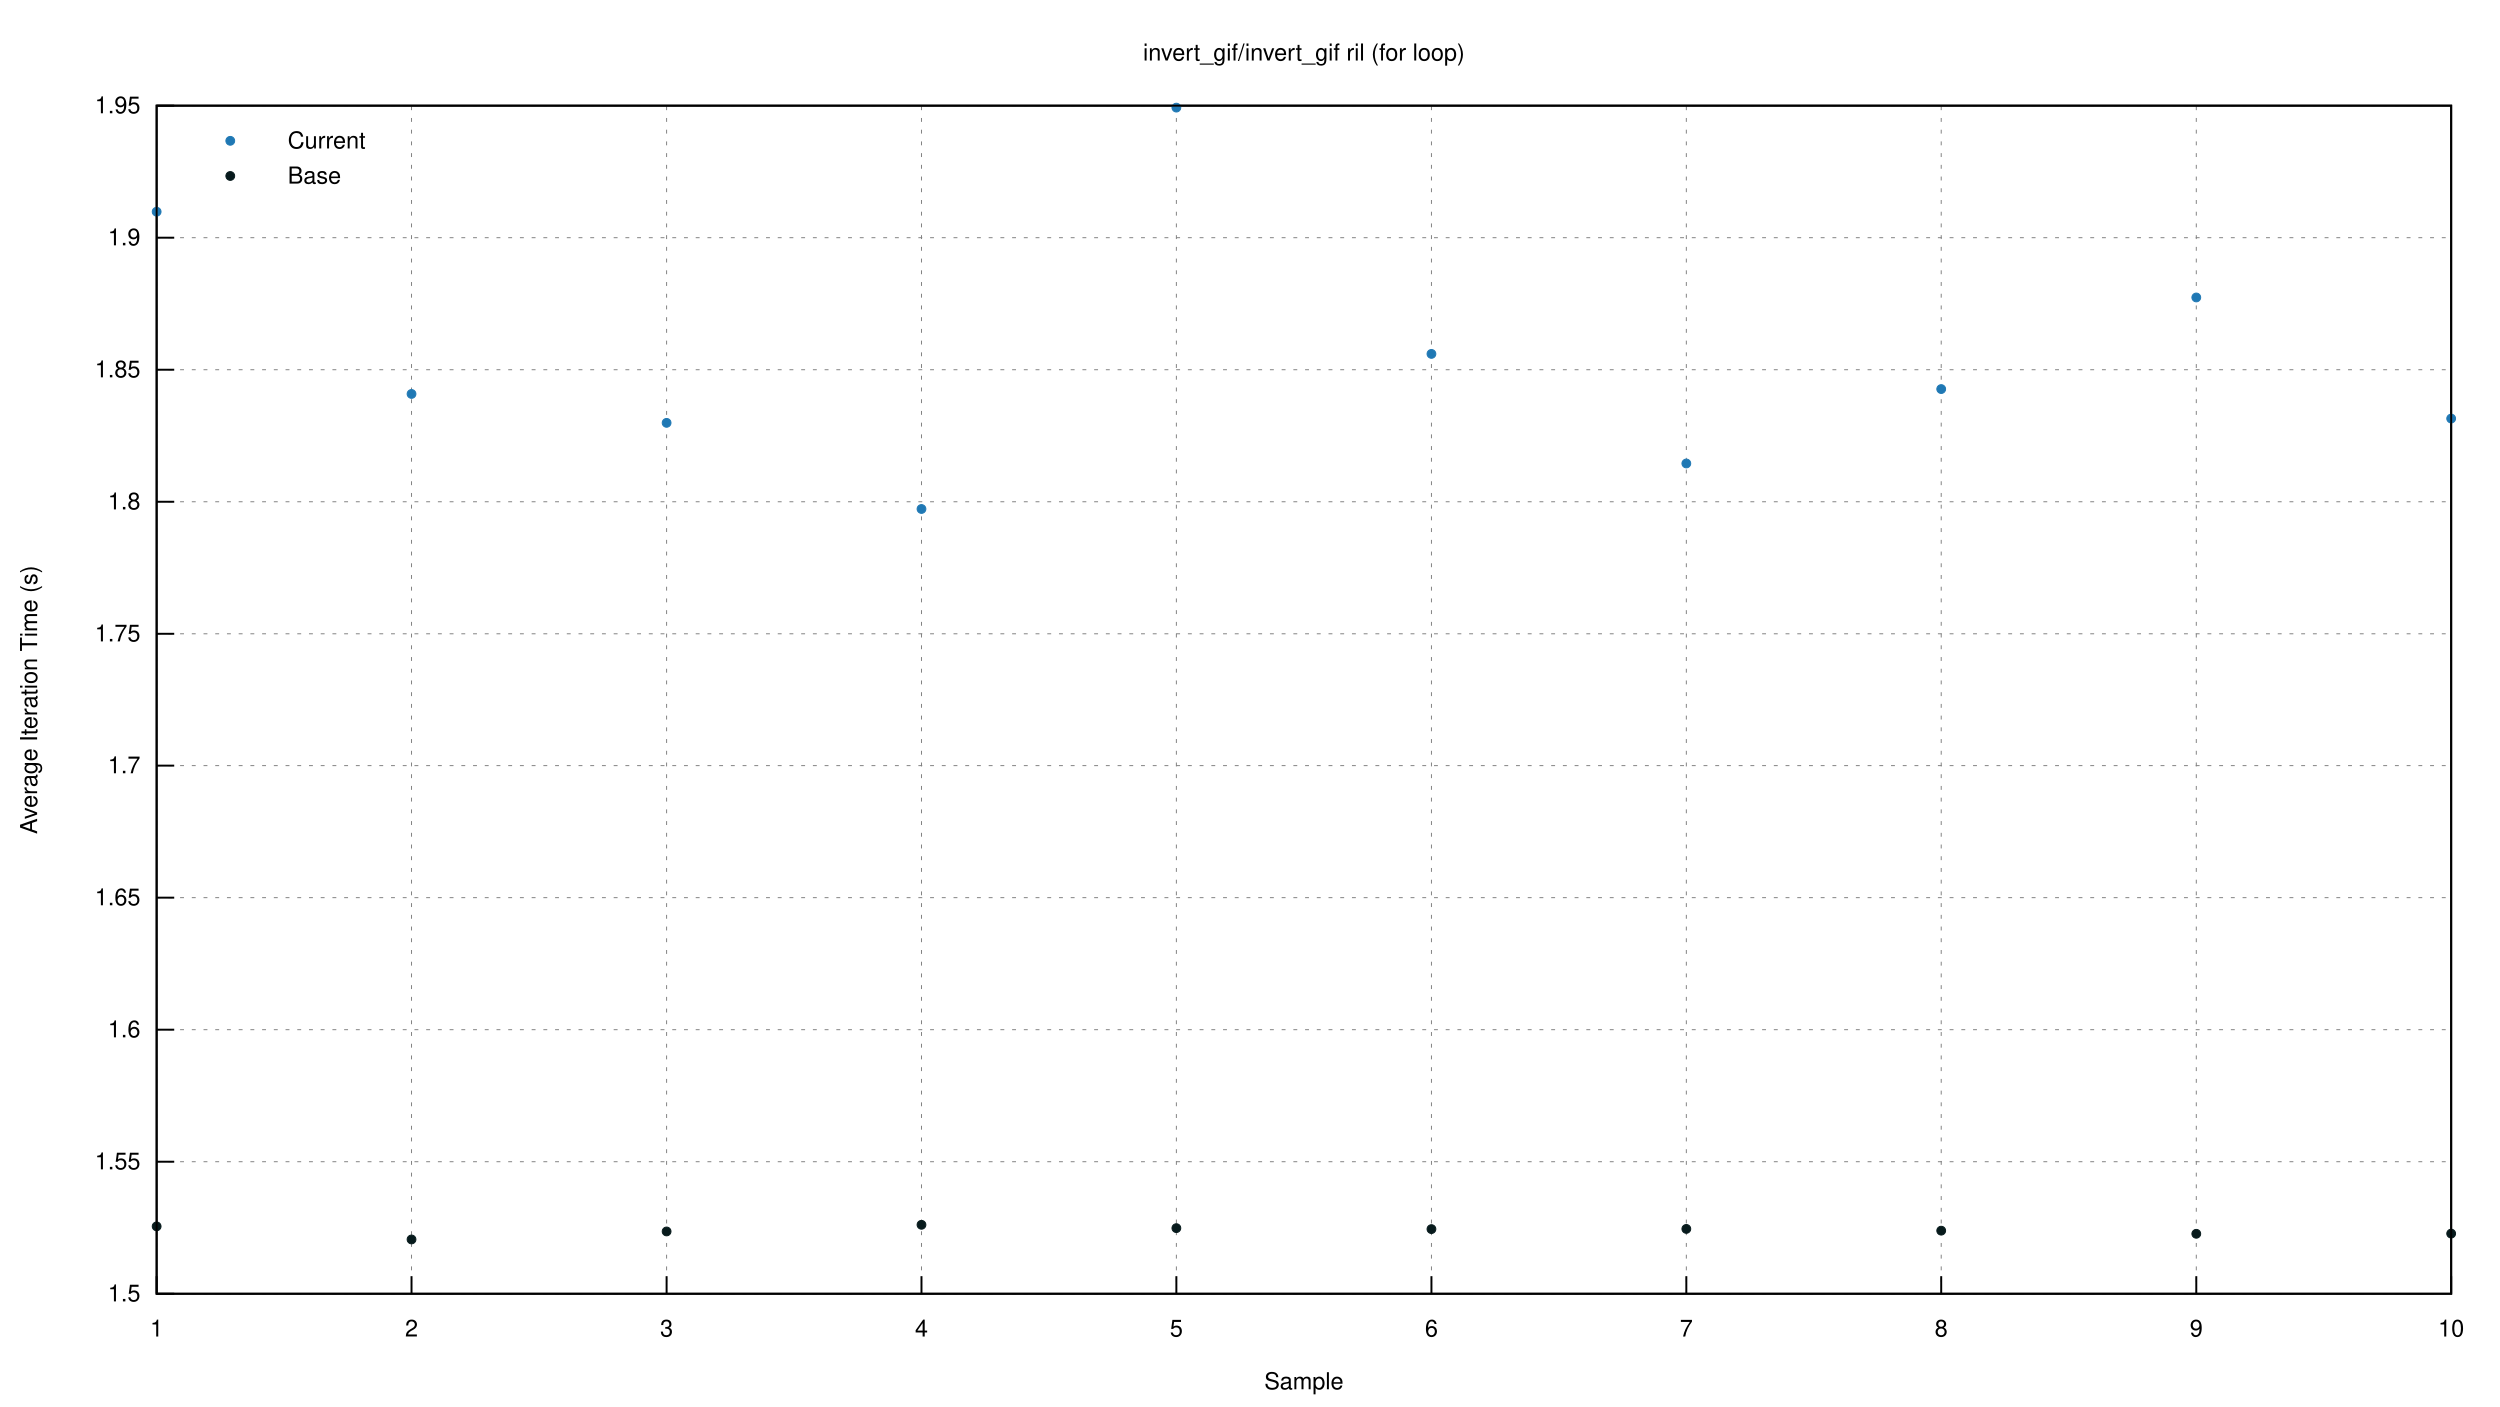
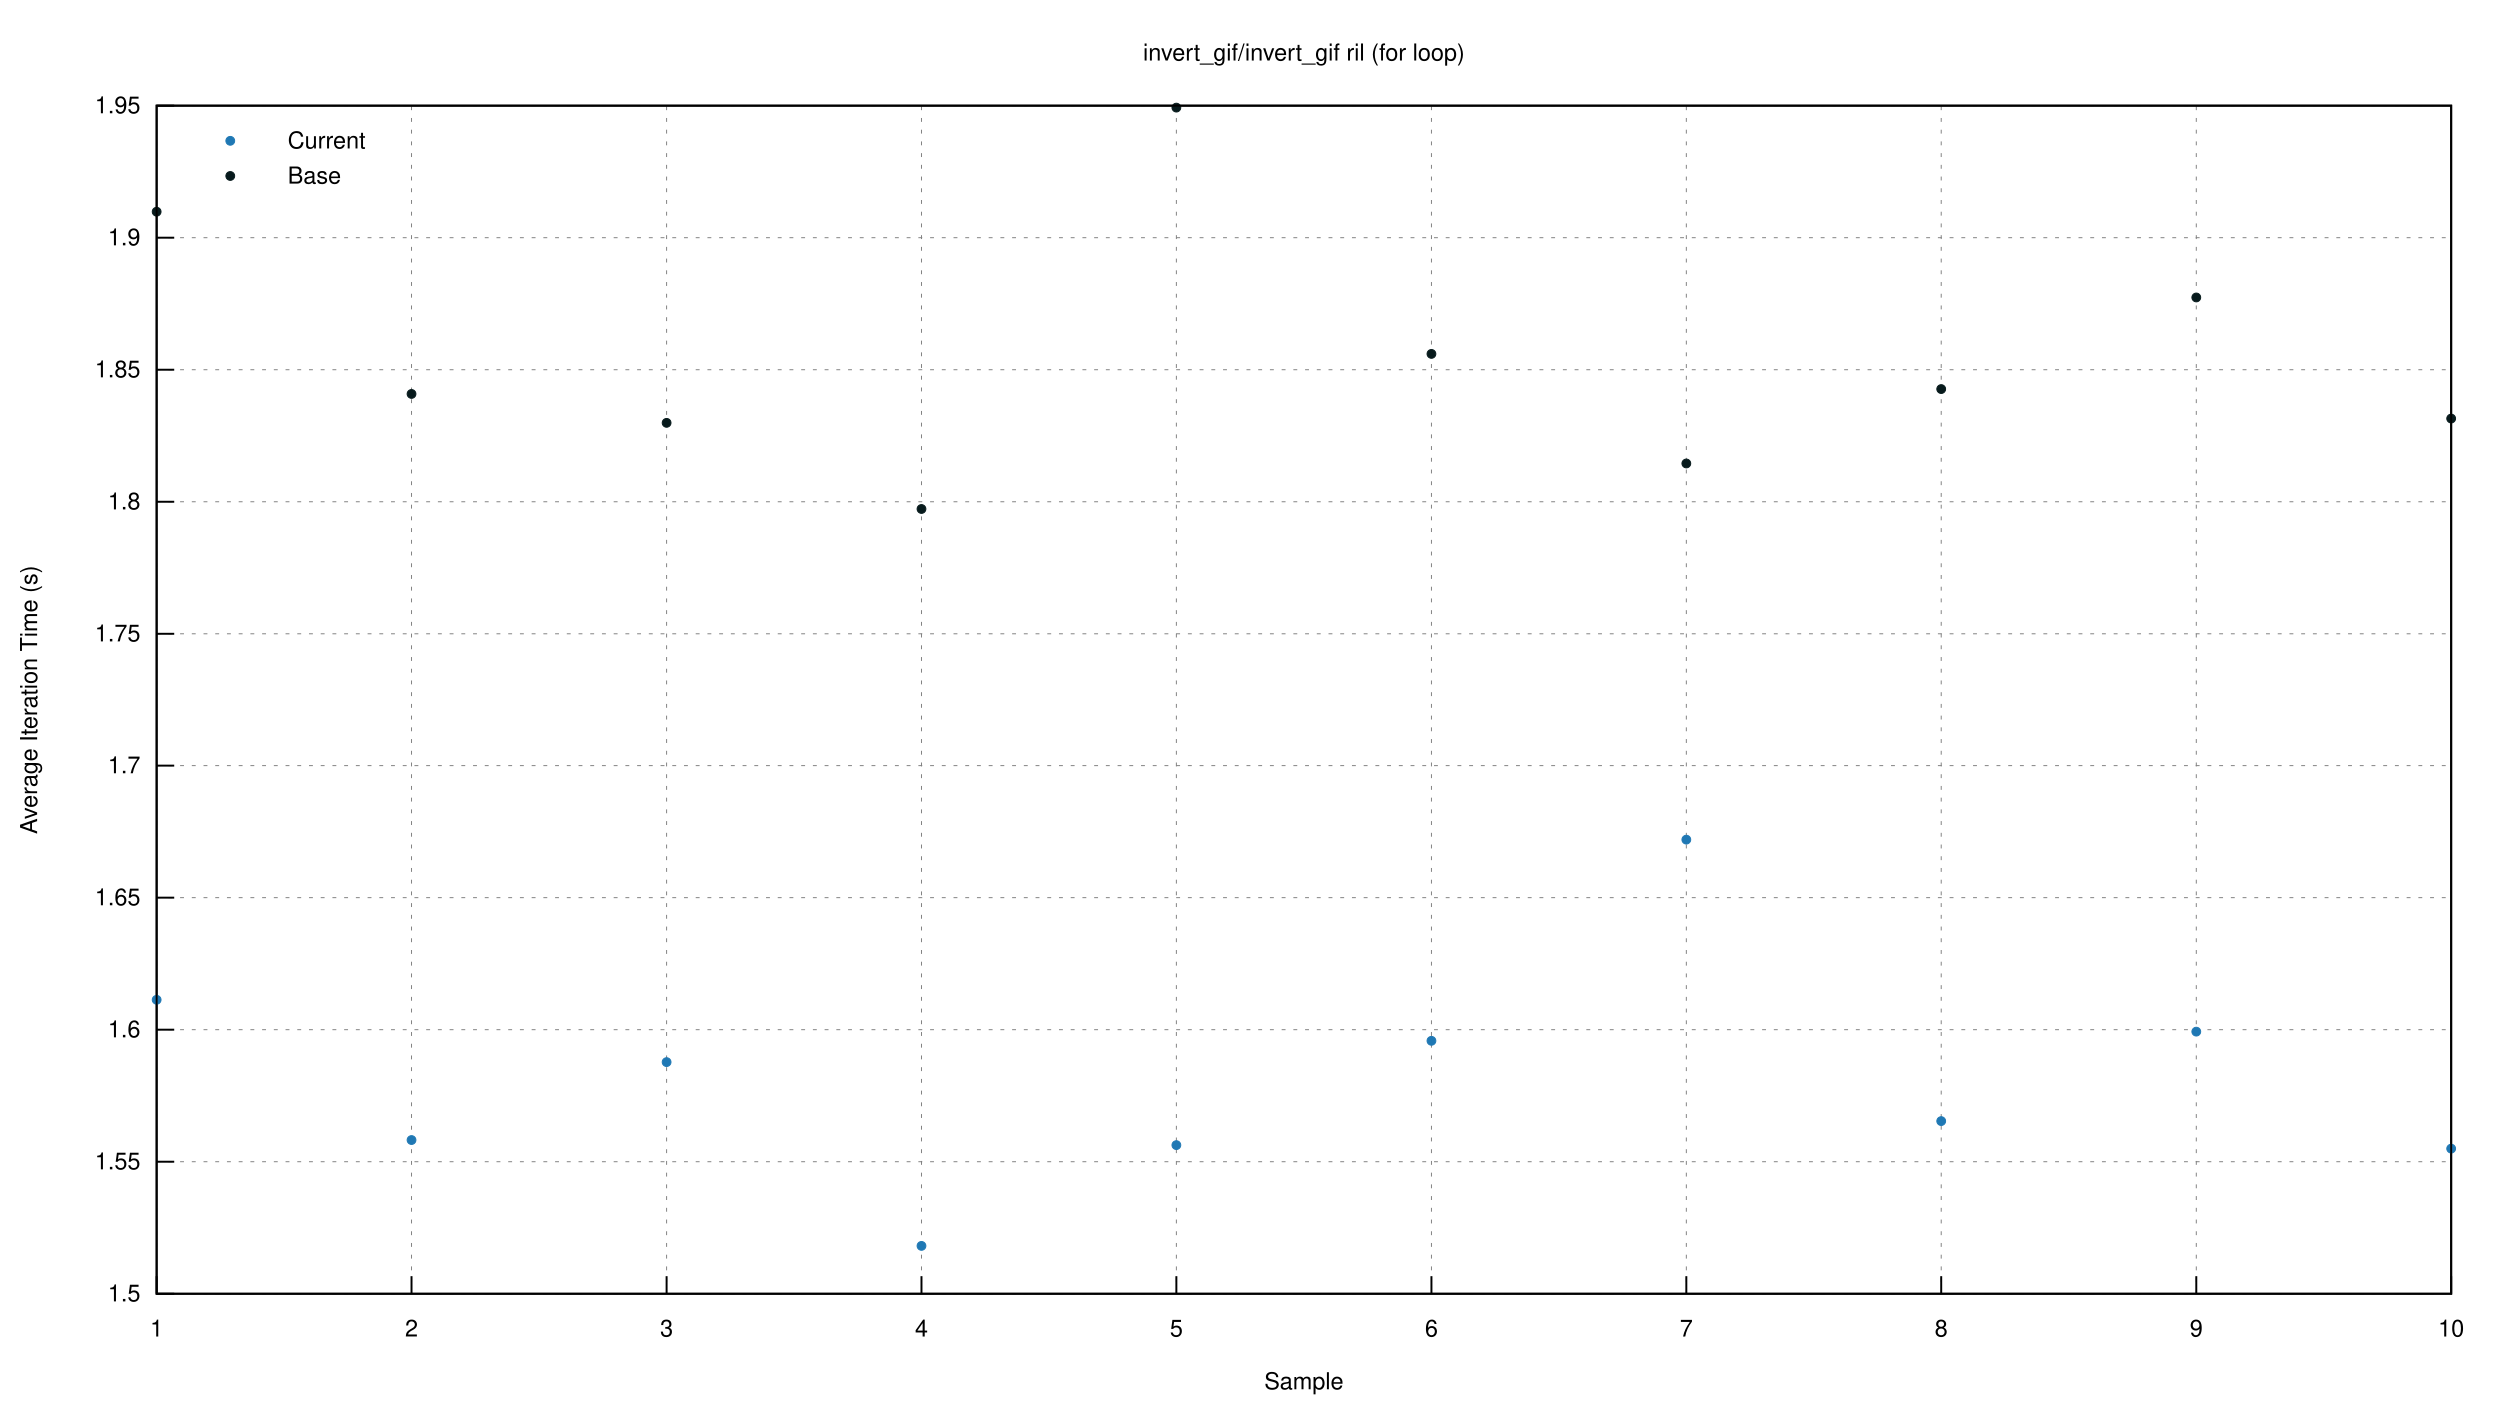
<svg xmlns="http://www.w3.org/2000/svg" xmlns:xlink="http://www.w3.org/1999/xlink" viewBox="0 0 1280 720">
  <g id="gnuplot_canvas">
    <rect x="0" y="0" width="1280" height="720" fill="none" />
    <defs>
      <circle id="gpDot" r="0.5" stroke-width="0.5" stroke="currentColor" />
      <path id="gpPt0" stroke-width="0.222" stroke="currentColor" d="M-1,0 h2 M0,-1 v2" />
      <path id="gpPt1" stroke-width="0.222" stroke="currentColor" d="M-1,-1 L1,1 M1,-1 L-1,1" />
      <path id="gpPt2" stroke-width="0.222" stroke="currentColor" d="M-1,0 L1,0 M0,-1 L0,1 M-1,-1 L1,1 M-1,1 L1,-1" />
      <rect id="gpPt3" stroke-width="0.222" stroke="currentColor" x="-1" y="-1" width="2" height="2" />
      <rect id="gpPt4" stroke-width="0.222" stroke="currentColor" fill="currentColor" x="-1" y="-1" width="2" height="2" />
      <circle id="gpPt5" stroke-width="0.222" stroke="currentColor" cx="0" cy="0" r="1" />
      <use xlink:href="#gpPt5" id="gpPt6" fill="currentColor" stroke="none" />
      <path id="gpPt7" stroke-width="0.222" stroke="currentColor" d="M0,-1.33 L-1.33,0.67 L1.33,0.67 z" />
      <use xlink:href="#gpPt7" id="gpPt8" fill="currentColor" stroke="none" />
      <use xlink:href="#gpPt7" id="gpPt9" stroke="currentColor" transform="rotate(180)" />
      <use xlink:href="#gpPt9" id="gpPt10" fill="currentColor" stroke="none" />
      <use xlink:href="#gpPt3" id="gpPt11" stroke="currentColor" transform="rotate(45)" />
      <use xlink:href="#gpPt11" id="gpPt12" fill="currentColor" stroke="none" />
      <path id="gpPt13" stroke-width="0.222" stroke="currentColor" d="M0,1.330 L1.265,0.411 L0.782,-1.067 L-0.782,-1.076 L-1.265,0.411 z" />
      <use xlink:href="#gpPt13" id="gpPt14" fill="currentColor" stroke="none" />
      <filter id="textbox" filterUnits="objectBoundingBox" x="0" y="0" height="1" width="1">
        <feFlood flood-color="white" flood-opacity="1" result="bgnd" />
        <feComposite in="SourceGraphic" in2="bgnd" operator="atop" />
      </filter>
      <filter id="greybox" filterUnits="objectBoundingBox" x="0" y="0" height="1" width="1">
        <feFlood flood-color="lightgrey" flood-opacity="1" result="grey" />
        <feComposite in="SourceGraphic" in2="grey" operator="atop" />
      </filter>
    </defs>
    <g fill="none" color="white" stroke="currentColor" stroke-width="1.00" stroke-linecap="butt" stroke-linejoin="miter">
</g>
    <g fill="none" color="black" stroke="currentColor" stroke-width="1.00" stroke-linecap="butt" stroke-linejoin="miter">
</g>
    <g fill="none" color="black" stroke="black" stroke-width="0.50" stroke-linecap="butt" stroke-linejoin="miter">
</g>
    <g fill="none" color="gray" stroke="currentColor" stroke-width="0.50" stroke-linecap="butt" stroke-linejoin="miter">
      <path stroke="gray" stroke-dasharray="2,4" class="gridline" d="M80.2,662.4 L1255.0,662.4  " />
    </g>
    <g fill="none" color="gray" stroke="gray" stroke-width="1.00" stroke-linecap="butt" stroke-linejoin="miter">
</g>
    <g fill="none" color="black" stroke="currentColor" stroke-width="1.00" stroke-linecap="butt" stroke-linejoin="miter">
      <path stroke="black" d="M80.2,662.4 L89.2,662.4  " />
      <g transform="translate(71.9,666.3)" stroke="none" fill="black" font-family="Helvetica" font-size="12.00" text-anchor="end">
        <text>
          <tspan font-family="Helvetica"> 1.5</tspan>
        </text>
      </g>
    </g>
    <g fill="none" color="black" stroke="currentColor" stroke-width="1.00" stroke-linecap="butt" stroke-linejoin="miter">
</g>
    <g fill="none" color="black" stroke="black" stroke-width="0.50" stroke-linecap="butt" stroke-linejoin="miter">
</g>
    <g fill="none" color="gray" stroke="currentColor" stroke-width="0.50" stroke-linecap="butt" stroke-linejoin="miter">
      <path stroke="gray" stroke-dasharray="2,4" class="gridline" d="M80.2,594.8 L1255.0,594.8  " />
    </g>
    <g fill="none" color="gray" stroke="gray" stroke-width="1.00" stroke-linecap="butt" stroke-linejoin="miter">
</g>
    <g fill="none" color="black" stroke="currentColor" stroke-width="1.00" stroke-linecap="butt" stroke-linejoin="miter">
      <path stroke="black" d="M80.2,594.8 L89.2,594.8  " />
      <g transform="translate(71.9,598.7)" stroke="none" fill="black" font-family="Helvetica" font-size="12.00" text-anchor="end">
        <text>
          <tspan font-family="Helvetica"> 1.55</tspan>
        </text>
      </g>
    </g>
    <g fill="none" color="black" stroke="currentColor" stroke-width="1.00" stroke-linecap="butt" stroke-linejoin="miter">
</g>
    <g fill="none" color="black" stroke="black" stroke-width="0.50" stroke-linecap="butt" stroke-linejoin="miter">
</g>
    <g fill="none" color="gray" stroke="currentColor" stroke-width="0.50" stroke-linecap="butt" stroke-linejoin="miter">
      <path stroke="gray" stroke-dasharray="2,4" class="gridline" d="M80.2,527.2 L1255.0,527.2  " />
    </g>
    <g fill="none" color="gray" stroke="gray" stroke-width="1.00" stroke-linecap="butt" stroke-linejoin="miter">
</g>
    <g fill="none" color="black" stroke="currentColor" stroke-width="1.00" stroke-linecap="butt" stroke-linejoin="miter">
      <path stroke="black" d="M80.2,527.2 L89.2,527.2  " />
      <g transform="translate(71.9,531.1)" stroke="none" fill="black" font-family="Helvetica" font-size="12.00" text-anchor="end">
        <text>
          <tspan font-family="Helvetica"> 1.6</tspan>
        </text>
      </g>
    </g>
    <g fill="none" color="black" stroke="currentColor" stroke-width="1.00" stroke-linecap="butt" stroke-linejoin="miter">
</g>
    <g fill="none" color="black" stroke="black" stroke-width="0.50" stroke-linecap="butt" stroke-linejoin="miter">
</g>
    <g fill="none" color="gray" stroke="currentColor" stroke-width="0.50" stroke-linecap="butt" stroke-linejoin="miter">
      <path stroke="gray" stroke-dasharray="2,4" class="gridline" d="M80.2,459.6 L1255.0,459.6  " />
    </g>
    <g fill="none" color="gray" stroke="gray" stroke-width="1.00" stroke-linecap="butt" stroke-linejoin="miter">
</g>
    <g fill="none" color="black" stroke="currentColor" stroke-width="1.00" stroke-linecap="butt" stroke-linejoin="miter">
      <path stroke="black" d="M80.2,459.6 L89.2,459.6  " />
      <g transform="translate(71.9,463.5)" stroke="none" fill="black" font-family="Helvetica" font-size="12.00" text-anchor="end">
        <text>
          <tspan font-family="Helvetica"> 1.65</tspan>
        </text>
      </g>
    </g>
    <g fill="none" color="black" stroke="currentColor" stroke-width="1.00" stroke-linecap="butt" stroke-linejoin="miter">
</g>
    <g fill="none" color="black" stroke="black" stroke-width="0.50" stroke-linecap="butt" stroke-linejoin="miter">
</g>
    <g fill="none" color="gray" stroke="currentColor" stroke-width="0.50" stroke-linecap="butt" stroke-linejoin="miter">
      <path stroke="gray" stroke-dasharray="2,4" class="gridline" d="M80.2,392.0 L1255.0,392.0  " />
    </g>
    <g fill="none" color="gray" stroke="gray" stroke-width="1.00" stroke-linecap="butt" stroke-linejoin="miter">
</g>
    <g fill="none" color="black" stroke="currentColor" stroke-width="1.00" stroke-linecap="butt" stroke-linejoin="miter">
      <path stroke="black" d="M80.2,392.0 L89.2,392.0  " />
      <g transform="translate(71.9,395.9)" stroke="none" fill="black" font-family="Helvetica" font-size="12.00" text-anchor="end">
        <text>
          <tspan font-family="Helvetica"> 1.7</tspan>
        </text>
      </g>
    </g>
    <g fill="none" color="black" stroke="currentColor" stroke-width="1.00" stroke-linecap="butt" stroke-linejoin="miter">
</g>
    <g fill="none" color="black" stroke="black" stroke-width="0.50" stroke-linecap="butt" stroke-linejoin="miter">
</g>
    <g fill="none" color="gray" stroke="currentColor" stroke-width="0.50" stroke-linecap="butt" stroke-linejoin="miter">
      <path stroke="gray" stroke-dasharray="2,4" class="gridline" d="M80.2,324.5 L1255.0,324.5  " />
    </g>
    <g fill="none" color="gray" stroke="gray" stroke-width="1.00" stroke-linecap="butt" stroke-linejoin="miter">
</g>
    <g fill="none" color="black" stroke="currentColor" stroke-width="1.00" stroke-linecap="butt" stroke-linejoin="miter">
      <path stroke="black" d="M80.2,324.5 L89.2,324.5  " />
      <g transform="translate(71.9,328.4)" stroke="none" fill="black" font-family="Helvetica" font-size="12.00" text-anchor="end">
        <text>
          <tspan font-family="Helvetica"> 1.75</tspan>
        </text>
      </g>
    </g>
    <g fill="none" color="black" stroke="currentColor" stroke-width="1.00" stroke-linecap="butt" stroke-linejoin="miter">
</g>
    <g fill="none" color="black" stroke="black" stroke-width="0.50" stroke-linecap="butt" stroke-linejoin="miter">
</g>
    <g fill="none" color="gray" stroke="currentColor" stroke-width="0.50" stroke-linecap="butt" stroke-linejoin="miter">
      <path stroke="gray" stroke-dasharray="2,4" class="gridline" d="M80.2,256.9 L1255.0,256.9  " />
    </g>
    <g fill="none" color="gray" stroke="gray" stroke-width="1.00" stroke-linecap="butt" stroke-linejoin="miter">
</g>
    <g fill="none" color="black" stroke="currentColor" stroke-width="1.00" stroke-linecap="butt" stroke-linejoin="miter">
      <path stroke="black" d="M80.2,256.9 L89.2,256.9  " />
      <g transform="translate(71.9,260.8)" stroke="none" fill="black" font-family="Helvetica" font-size="12.00" text-anchor="end">
        <text>
          <tspan font-family="Helvetica"> 1.8</tspan>
        </text>
      </g>
    </g>
    <g fill="none" color="black" stroke="currentColor" stroke-width="1.00" stroke-linecap="butt" stroke-linejoin="miter">
</g>
    <g fill="none" color="black" stroke="black" stroke-width="0.50" stroke-linecap="butt" stroke-linejoin="miter">
</g>
    <g fill="none" color="gray" stroke="currentColor" stroke-width="0.50" stroke-linecap="butt" stroke-linejoin="miter">
      <path stroke="gray" stroke-dasharray="2,4" class="gridline" d="M80.2,189.3 L1255.0,189.3  " />
    </g>
    <g fill="none" color="gray" stroke="gray" stroke-width="1.00" stroke-linecap="butt" stroke-linejoin="miter">
</g>
    <g fill="none" color="black" stroke="currentColor" stroke-width="1.00" stroke-linecap="butt" stroke-linejoin="miter">
      <path stroke="black" d="M80.2,189.3 L89.2,189.3  " />
      <g transform="translate(71.9,193.2)" stroke="none" fill="black" font-family="Helvetica" font-size="12.00" text-anchor="end">
        <text>
          <tspan font-family="Helvetica"> 1.85</tspan>
        </text>
      </g>
    </g>
    <g fill="none" color="black" stroke="currentColor" stroke-width="1.00" stroke-linecap="butt" stroke-linejoin="miter">
</g>
    <g fill="none" color="black" stroke="black" stroke-width="0.50" stroke-linecap="butt" stroke-linejoin="miter">
</g>
    <g fill="none" color="gray" stroke="currentColor" stroke-width="0.50" stroke-linecap="butt" stroke-linejoin="miter">
      <path stroke="gray" stroke-dasharray="2,4" class="gridline" d="M80.2,121.7 L1255.0,121.7  " />
    </g>
    <g fill="none" color="gray" stroke="gray" stroke-width="1.00" stroke-linecap="butt" stroke-linejoin="miter">
</g>
    <g fill="none" color="black" stroke="currentColor" stroke-width="1.00" stroke-linecap="butt" stroke-linejoin="miter">
      <path stroke="black" d="M80.2,121.7 L89.2,121.7  " />
      <g transform="translate(71.9,125.6)" stroke="none" fill="black" font-family="Helvetica" font-size="12.00" text-anchor="end">
        <text>
          <tspan font-family="Helvetica"> 1.9</tspan>
        </text>
      </g>
    </g>
    <g fill="none" color="black" stroke="currentColor" stroke-width="1.00" stroke-linecap="butt" stroke-linejoin="miter">
</g>
    <g fill="none" color="black" stroke="black" stroke-width="0.50" stroke-linecap="butt" stroke-linejoin="miter">
</g>
    <g fill="none" color="gray" stroke="currentColor" stroke-width="0.50" stroke-linecap="butt" stroke-linejoin="miter">
      <path stroke="gray" stroke-dasharray="2,4" class="gridline" d="M80.2,54.1 L1255.0,54.1  " />
    </g>
    <g fill="none" color="gray" stroke="gray" stroke-width="1.00" stroke-linecap="butt" stroke-linejoin="miter">
</g>
    <g fill="none" color="black" stroke="currentColor" stroke-width="1.00" stroke-linecap="butt" stroke-linejoin="miter">
      <path stroke="black" d="M80.2,54.1 L89.2,54.1  " />
      <g transform="translate(71.9,58.0)" stroke="none" fill="black" font-family="Helvetica" font-size="12.00" text-anchor="end">
        <text>
          <tspan font-family="Helvetica"> 1.95</tspan>
        </text>
      </g>
    </g>
    <g fill="none" color="black" stroke="currentColor" stroke-width="1.00" stroke-linecap="butt" stroke-linejoin="miter">
</g>
    <g fill="none" color="black" stroke="black" stroke-width="0.50" stroke-linecap="butt" stroke-linejoin="miter">
</g>
    <g fill="none" color="gray" stroke="currentColor" stroke-width="0.50" stroke-linecap="butt" stroke-linejoin="miter">
      <path stroke="gray" stroke-dasharray="2,4" class="gridline" d="M80.2,662.4 L80.2,54.1  " />
    </g>
    <g fill="none" color="gray" stroke="gray" stroke-width="1.00" stroke-linecap="butt" stroke-linejoin="miter">
</g>
    <g fill="none" color="black" stroke="currentColor" stroke-width="1.00" stroke-linecap="butt" stroke-linejoin="miter">
      <path stroke="black" d="M80.2,662.4 L80.2,653.4  " />
      <g transform="translate(80.2,684.3)" stroke="none" fill="black" font-family="Helvetica" font-size="12.00" text-anchor="middle">
        <text>
          <tspan font-family="Helvetica"> 1</tspan>
        </text>
      </g>
    </g>
    <g fill="none" color="black" stroke="currentColor" stroke-width="1.00" stroke-linecap="butt" stroke-linejoin="miter">
</g>
    <g fill="none" color="black" stroke="black" stroke-width="0.50" stroke-linecap="butt" stroke-linejoin="miter">
</g>
    <g fill="none" color="gray" stroke="currentColor" stroke-width="0.50" stroke-linecap="butt" stroke-linejoin="miter">
      <path stroke="gray" stroke-dasharray="2,4" class="gridline" d="M210.7,662.4 L210.7,54.1  " />
    </g>
    <g fill="none" color="gray" stroke="gray" stroke-width="1.00" stroke-linecap="butt" stroke-linejoin="miter">
</g>
    <g fill="none" color="black" stroke="currentColor" stroke-width="1.00" stroke-linecap="butt" stroke-linejoin="miter">
      <path stroke="black" d="M210.7,662.4 L210.7,653.4  " />
      <g transform="translate(210.7,684.3)" stroke="none" fill="black" font-family="Helvetica" font-size="12.00" text-anchor="middle">
        <text>
          <tspan font-family="Helvetica"> 2</tspan>
        </text>
      </g>
    </g>
    <g fill="none" color="black" stroke="currentColor" stroke-width="1.00" stroke-linecap="butt" stroke-linejoin="miter">
</g>
    <g fill="none" color="black" stroke="black" stroke-width="0.50" stroke-linecap="butt" stroke-linejoin="miter">
</g>
    <g fill="none" color="gray" stroke="currentColor" stroke-width="0.50" stroke-linecap="butt" stroke-linejoin="miter">
      <path stroke="gray" stroke-dasharray="2,4" class="gridline" d="M341.3,662.4 L341.3,54.1  " />
    </g>
    <g fill="none" color="gray" stroke="gray" stroke-width="1.00" stroke-linecap="butt" stroke-linejoin="miter">
</g>
    <g fill="none" color="black" stroke="currentColor" stroke-width="1.00" stroke-linecap="butt" stroke-linejoin="miter">
      <path stroke="black" d="M341.3,662.4 L341.3,653.4  " />
      <g transform="translate(341.3,684.3)" stroke="none" fill="black" font-family="Helvetica" font-size="12.00" text-anchor="middle">
        <text>
          <tspan font-family="Helvetica"> 3</tspan>
        </text>
      </g>
    </g>
    <g fill="none" color="black" stroke="currentColor" stroke-width="1.00" stroke-linecap="butt" stroke-linejoin="miter">
</g>
    <g fill="none" color="black" stroke="black" stroke-width="0.50" stroke-linecap="butt" stroke-linejoin="miter">
</g>
    <g fill="none" color="gray" stroke="currentColor" stroke-width="0.50" stroke-linecap="butt" stroke-linejoin="miter">
      <path stroke="gray" stroke-dasharray="2,4" class="gridline" d="M471.8,662.4 L471.8,54.1  " />
    </g>
    <g fill="none" color="gray" stroke="gray" stroke-width="1.00" stroke-linecap="butt" stroke-linejoin="miter">
</g>
    <g fill="none" color="black" stroke="currentColor" stroke-width="1.00" stroke-linecap="butt" stroke-linejoin="miter">
      <path stroke="black" d="M471.8,662.4 L471.8,653.4  " />
      <g transform="translate(471.8,684.3)" stroke="none" fill="black" font-family="Helvetica" font-size="12.00" text-anchor="middle">
        <text>
          <tspan font-family="Helvetica"> 4</tspan>
        </text>
      </g>
    </g>
    <g fill="none" color="black" stroke="currentColor" stroke-width="1.00" stroke-linecap="butt" stroke-linejoin="miter">
</g>
    <g fill="none" color="black" stroke="black" stroke-width="0.50" stroke-linecap="butt" stroke-linejoin="miter">
</g>
    <g fill="none" color="gray" stroke="currentColor" stroke-width="0.50" stroke-linecap="butt" stroke-linejoin="miter">
      <path stroke="gray" stroke-dasharray="2,4" class="gridline" d="M602.3,662.4 L602.3,54.1  " />
    </g>
    <g fill="none" color="gray" stroke="gray" stroke-width="1.00" stroke-linecap="butt" stroke-linejoin="miter">
</g>
    <g fill="none" color="black" stroke="currentColor" stroke-width="1.00" stroke-linecap="butt" stroke-linejoin="miter">
      <path stroke="black" d="M602.3,662.4 L602.3,653.4  " />
      <g transform="translate(602.3,684.3)" stroke="none" fill="black" font-family="Helvetica" font-size="12.00" text-anchor="middle">
        <text>
          <tspan font-family="Helvetica"> 5</tspan>
        </text>
      </g>
    </g>
    <g fill="none" color="black" stroke="currentColor" stroke-width="1.00" stroke-linecap="butt" stroke-linejoin="miter">
</g>
    <g fill="none" color="black" stroke="black" stroke-width="0.50" stroke-linecap="butt" stroke-linejoin="miter">
</g>
    <g fill="none" color="gray" stroke="currentColor" stroke-width="0.50" stroke-linecap="butt" stroke-linejoin="miter">
      <path stroke="gray" stroke-dasharray="2,4" class="gridline" d="M732.9,662.4 L732.9,54.1  " />
    </g>
    <g fill="none" color="gray" stroke="gray" stroke-width="1.00" stroke-linecap="butt" stroke-linejoin="miter">
</g>
    <g fill="none" color="black" stroke="currentColor" stroke-width="1.00" stroke-linecap="butt" stroke-linejoin="miter">
      <path stroke="black" d="M732.9,662.4 L732.9,653.4  " />
      <g transform="translate(732.9,684.3)" stroke="none" fill="black" font-family="Helvetica" font-size="12.00" text-anchor="middle">
        <text>
          <tspan font-family="Helvetica"> 6</tspan>
        </text>
      </g>
    </g>
    <g fill="none" color="black" stroke="currentColor" stroke-width="1.00" stroke-linecap="butt" stroke-linejoin="miter">
</g>
    <g fill="none" color="black" stroke="black" stroke-width="0.50" stroke-linecap="butt" stroke-linejoin="miter">
</g>
    <g fill="none" color="gray" stroke="currentColor" stroke-width="0.50" stroke-linecap="butt" stroke-linejoin="miter">
      <path stroke="gray" stroke-dasharray="2,4" class="gridline" d="M863.4,662.4 L863.4,54.1  " />
    </g>
    <g fill="none" color="gray" stroke="gray" stroke-width="1.00" stroke-linecap="butt" stroke-linejoin="miter">
</g>
    <g fill="none" color="black" stroke="currentColor" stroke-width="1.00" stroke-linecap="butt" stroke-linejoin="miter">
      <path stroke="black" d="M863.4,662.4 L863.4,653.4  " />
      <g transform="translate(863.4,684.3)" stroke="none" fill="black" font-family="Helvetica" font-size="12.00" text-anchor="middle">
        <text>
          <tspan font-family="Helvetica"> 7</tspan>
        </text>
      </g>
    </g>
    <g fill="none" color="black" stroke="currentColor" stroke-width="1.00" stroke-linecap="butt" stroke-linejoin="miter">
</g>
    <g fill="none" color="black" stroke="black" stroke-width="0.50" stroke-linecap="butt" stroke-linejoin="miter">
</g>
    <g fill="none" color="gray" stroke="currentColor" stroke-width="0.50" stroke-linecap="butt" stroke-linejoin="miter">
      <path stroke="gray" stroke-dasharray="2,4" class="gridline" d="M993.9,662.4 L993.9,54.1  " />
    </g>
    <g fill="none" color="gray" stroke="gray" stroke-width="1.00" stroke-linecap="butt" stroke-linejoin="miter">
</g>
    <g fill="none" color="black" stroke="currentColor" stroke-width="1.00" stroke-linecap="butt" stroke-linejoin="miter">
      <path stroke="black" d="M993.9,662.4 L993.9,653.4  " />
      <g transform="translate(993.9,684.3)" stroke="none" fill="black" font-family="Helvetica" font-size="12.00" text-anchor="middle">
        <text>
          <tspan font-family="Helvetica"> 8</tspan>
        </text>
      </g>
    </g>
    <g fill="none" color="black" stroke="currentColor" stroke-width="1.00" stroke-linecap="butt" stroke-linejoin="miter">
</g>
    <g fill="none" color="black" stroke="black" stroke-width="0.50" stroke-linecap="butt" stroke-linejoin="miter">
</g>
    <g fill="none" color="gray" stroke="currentColor" stroke-width="0.50" stroke-linecap="butt" stroke-linejoin="miter">
      <path stroke="gray" stroke-dasharray="2,4" class="gridline" d="M1124.5,662.4 L1124.5,54.1  " />
    </g>
    <g fill="none" color="gray" stroke="gray" stroke-width="1.00" stroke-linecap="butt" stroke-linejoin="miter">
</g>
    <g fill="none" color="black" stroke="currentColor" stroke-width="1.00" stroke-linecap="butt" stroke-linejoin="miter">
      <path stroke="black" d="M1124.5,662.4 L1124.5,653.4  " />
      <g transform="translate(1124.5,684.3)" stroke="none" fill="black" font-family="Helvetica" font-size="12.00" text-anchor="middle">
        <text>
          <tspan font-family="Helvetica"> 9</tspan>
        </text>
      </g>
    </g>
    <g fill="none" color="black" stroke="currentColor" stroke-width="1.00" stroke-linecap="butt" stroke-linejoin="miter">
</g>
    <g fill="none" color="black" stroke="black" stroke-width="0.50" stroke-linecap="butt" stroke-linejoin="miter">
</g>
    <g fill="none" color="gray" stroke="currentColor" stroke-width="0.50" stroke-linecap="butt" stroke-linejoin="miter">
      <path stroke="gray" stroke-dasharray="2,4" class="gridline" d="M1255.0,662.4 L1255.0,54.1  " />
    </g>
    <g fill="none" color="gray" stroke="gray" stroke-width="1.00" stroke-linecap="butt" stroke-linejoin="miter">
</g>
    <g fill="none" color="black" stroke="currentColor" stroke-width="1.00" stroke-linecap="butt" stroke-linejoin="miter">
      <path stroke="black" d="M1255.0,662.4 L1255.0,653.4  " />
      <g transform="translate(1255.0,684.3)" stroke="none" fill="black" font-family="Helvetica" font-size="12.00" text-anchor="middle">
        <text>
          <tspan font-family="Helvetica"> 10</tspan>
        </text>
      </g>
    </g>
    <g fill="none" color="black" stroke="currentColor" stroke-width="1.00" stroke-linecap="butt" stroke-linejoin="miter">
</g>
    <g fill="none" color="black" stroke="currentColor" stroke-width="1.00" stroke-linecap="butt" stroke-linejoin="miter">
      <path stroke="black" d="M80.2,54.1 L80.2,662.4 L1255.0,662.4 L1255.0,54.1 L80.2,54.1 Z  " />
    </g>
    <g fill="none" color="black" stroke="currentColor" stroke-width="1.00" stroke-linecap="butt" stroke-linejoin="miter">
      <g transform="translate(19.0,358.3) rotate(270)" stroke="none" fill="black" font-family="Helvetica" font-size="12.00" text-anchor="middle">
        <text>
          <tspan font-family="Helvetica">Average Iteration Time (s)</tspan>
        </text>
      </g>
    </g>
    <g fill="none" color="black" stroke="currentColor" stroke-width="1.00" stroke-linecap="butt" stroke-linejoin="miter">
      <g transform="translate(667.6,711.3)" stroke="none" fill="black" font-family="Helvetica" font-size="12.00" text-anchor="middle">
        <text>
          <tspan font-family="Helvetica">Sample</tspan>
        </text>
      </g>
    </g>
    <g fill="none" color="black" stroke="currentColor" stroke-width="1.00" stroke-linecap="butt" stroke-linejoin="miter">
      <g transform="translate(667.6,31.0)" stroke="none" fill="black" font-family="Helvetica" font-size="12.00" text-anchor="middle">
        <text>
          <tspan font-family="Helvetica">invert_gif/invert_gif ril (for loop)</tspan>
        </text>
      </g>
    </g>
    <g fill="none" color="black" stroke="currentColor" stroke-width="1.00" stroke-linecap="butt" stroke-linejoin="miter">
</g>
    <g id="gnuplot_plot_1">
      <g fill="none" color="black" stroke="currentColor" stroke-width="1.00" stroke-linecap="butt" stroke-linejoin="miter">
        <g transform="translate(147.3,76.0)" stroke="none" fill="black" font-family="Helvetica" font-size="12.00" text-anchor="start">
          <text>
            <tspan font-family="Helvetica">Current</tspan>
          </text>
        </g>
      </g>
      <g fill="none" color="black" stroke="currentColor" stroke-width="1.00" stroke-linecap="butt" stroke-linejoin="miter">
-         <use xlink:href="#gpPt6" transform="translate(80.2,108.4) scale(2.25)" color="rgb( 31, 120, 180)" />
-         <use xlink:href="#gpPt6" transform="translate(210.7,201.7) scale(2.25)" color="rgb( 31, 120, 180)" />
-         <use xlink:href="#gpPt6" transform="translate(341.3,216.5) scale(2.25)" color="rgb( 31, 120, 180)" />
-         <use xlink:href="#gpPt6" transform="translate(471.8,260.6) scale(2.25)" color="rgb( 31, 120, 180)" />
-         <use xlink:href="#gpPt6" transform="translate(602.3,55.1) scale(2.25)" color="rgb( 31, 120, 180)" />
-         <use xlink:href="#gpPt6" transform="translate(732.9,181.2) scale(2.25)" color="rgb( 31, 120, 180)" />
-         <use xlink:href="#gpPt6" transform="translate(863.4,237.3) scale(2.25)" color="rgb( 31, 120, 180)" />
-         <use xlink:href="#gpPt6" transform="translate(993.9,199.2) scale(2.25)" color="rgb( 31, 120, 180)" />
-         <use xlink:href="#gpPt6" transform="translate(1124.5,152.3) scale(2.25)" color="rgb( 31, 120, 180)" />
-         <use xlink:href="#gpPt6" transform="translate(1255.0,214.3) scale(2.25)" color="rgb( 31, 120, 180)" />
+         <use xlink:href="#gpPt6" transform="translate(80.2,511.9) scale(2.25)" color="rgb( 31, 120, 180)" />
+         <use xlink:href="#gpPt6" transform="translate(210.7,583.7) scale(2.25)" color="rgb( 31, 120, 180)" />
+         <use xlink:href="#gpPt6" transform="translate(341.3,543.8) scale(2.25)" color="rgb( 31, 120, 180)" />
+         <use xlink:href="#gpPt6" transform="translate(471.8,637.9) scale(2.25)" color="rgb( 31, 120, 180)" />
+         <use xlink:href="#gpPt6" transform="translate(602.3,586.3) scale(2.25)" color="rgb( 31, 120, 180)" />
+         <use xlink:href="#gpPt6" transform="translate(732.9,532.9) scale(2.25)" color="rgb( 31, 120, 180)" />
+         <use xlink:href="#gpPt6" transform="translate(863.4,429.9) scale(2.25)" color="rgb( 31, 120, 180)" />
+         <use xlink:href="#gpPt6" transform="translate(993.9,574.0) scale(2.25)" color="rgb( 31, 120, 180)" />
+         <use xlink:href="#gpPt6" transform="translate(1124.5,528.2) scale(2.25)" color="rgb( 31, 120, 180)" />
+         <use xlink:href="#gpPt6" transform="translate(1255.0,588.1) scale(2.25)" color="rgb( 31, 120, 180)" />
        <use xlink:href="#gpPt6" transform="translate(117.9,72.1) scale(2.25)" color="rgb( 31, 120, 180)" />
      </g>
    </g>
    <g id="gnuplot_plot_2">
      <g fill="none" color="black" stroke="currentColor" stroke-width="1.00" stroke-linecap="butt" stroke-linejoin="miter">
        <g transform="translate(147.3,94.0)" stroke="none" fill="black" font-family="Helvetica" font-size="12.00" text-anchor="start">
          <text>
            <tspan font-family="Helvetica">Base</tspan>
          </text>
        </g>
      </g>
      <g fill="none" color="black" stroke="currentColor" stroke-width="1.00" stroke-linecap="butt" stroke-linejoin="miter">
-         <use xlink:href="#gpPt6" transform="translate(80.2,627.9) scale(2.25)" color="rgb(  7,  26,  28)" />
-         <use xlink:href="#gpPt6" transform="translate(210.7,634.6) scale(2.25)" color="rgb(  7,  26,  28)" />
-         <use xlink:href="#gpPt6" transform="translate(341.3,630.5) scale(2.25)" color="rgb(  7,  26,  28)" />
-         <use xlink:href="#gpPt6" transform="translate(471.8,627.1) scale(2.25)" color="rgb(  7,  26,  28)" />
-         <use xlink:href="#gpPt6" transform="translate(602.3,628.8) scale(2.25)" color="rgb(  7,  26,  28)" />
-         <use xlink:href="#gpPt6" transform="translate(732.9,629.3) scale(2.25)" color="rgb(  7,  26,  28)" />
-         <use xlink:href="#gpPt6" transform="translate(863.4,629.2) scale(2.25)" color="rgb(  7,  26,  28)" />
-         <use xlink:href="#gpPt6" transform="translate(993.9,630.1) scale(2.25)" color="rgb(  7,  26,  28)" />
-         <use xlink:href="#gpPt6" transform="translate(1124.5,631.7) scale(2.25)" color="rgb(  7,  26,  28)" />
-         <use xlink:href="#gpPt6" transform="translate(1255.0,631.6) scale(2.25)" color="rgb(  7,  26,  28)" />
+         <use xlink:href="#gpPt6" transform="translate(80.2,108.4) scale(2.25)" color="rgb(  7,  26,  28)" />
+         <use xlink:href="#gpPt6" transform="translate(210.7,201.7) scale(2.25)" color="rgb(  7,  26,  28)" />
+         <use xlink:href="#gpPt6" transform="translate(341.3,216.5) scale(2.25)" color="rgb(  7,  26,  28)" />
+         <use xlink:href="#gpPt6" transform="translate(471.8,260.6) scale(2.25)" color="rgb(  7,  26,  28)" />
+         <use xlink:href="#gpPt6" transform="translate(602.3,55.1) scale(2.25)" color="rgb(  7,  26,  28)" />
+         <use xlink:href="#gpPt6" transform="translate(732.9,181.2) scale(2.25)" color="rgb(  7,  26,  28)" />
+         <use xlink:href="#gpPt6" transform="translate(863.4,237.3) scale(2.25)" color="rgb(  7,  26,  28)" />
+         <use xlink:href="#gpPt6" transform="translate(993.9,199.2) scale(2.25)" color="rgb(  7,  26,  28)" />
+         <use xlink:href="#gpPt6" transform="translate(1124.5,152.3) scale(2.25)" color="rgb(  7,  26,  28)" />
+         <use xlink:href="#gpPt6" transform="translate(1255.0,214.3) scale(2.25)" color="rgb(  7,  26,  28)" />
        <use xlink:href="#gpPt6" transform="translate(117.9,90.1) scale(2.25)" color="rgb(  7,  26,  28)" />
      </g>
    </g>
    <g fill="none" color="white" stroke="rgb(  7,  26,  28)" stroke-width="2.00" stroke-linecap="butt" stroke-linejoin="miter">
</g>
    <g fill="none" color="black" stroke="currentColor" stroke-width="2.00" stroke-linecap="butt" stroke-linejoin="miter">
</g>
    <g fill="none" color="black" stroke="black" stroke-width="1.00" stroke-linecap="butt" stroke-linejoin="miter">
</g>
    <g fill="none" color="black" stroke="currentColor" stroke-width="1.00" stroke-linecap="butt" stroke-linejoin="miter">
      <path stroke="black" d="M80.2,54.1 L80.2,662.4 L1255.0,662.4 L1255.0,54.1 L80.2,54.1 Z  " />
    </g>
    <g fill="none" color="black" stroke="currentColor" stroke-width="1.00" stroke-linecap="butt" stroke-linejoin="miter">
</g>
  </g>
</svg>
